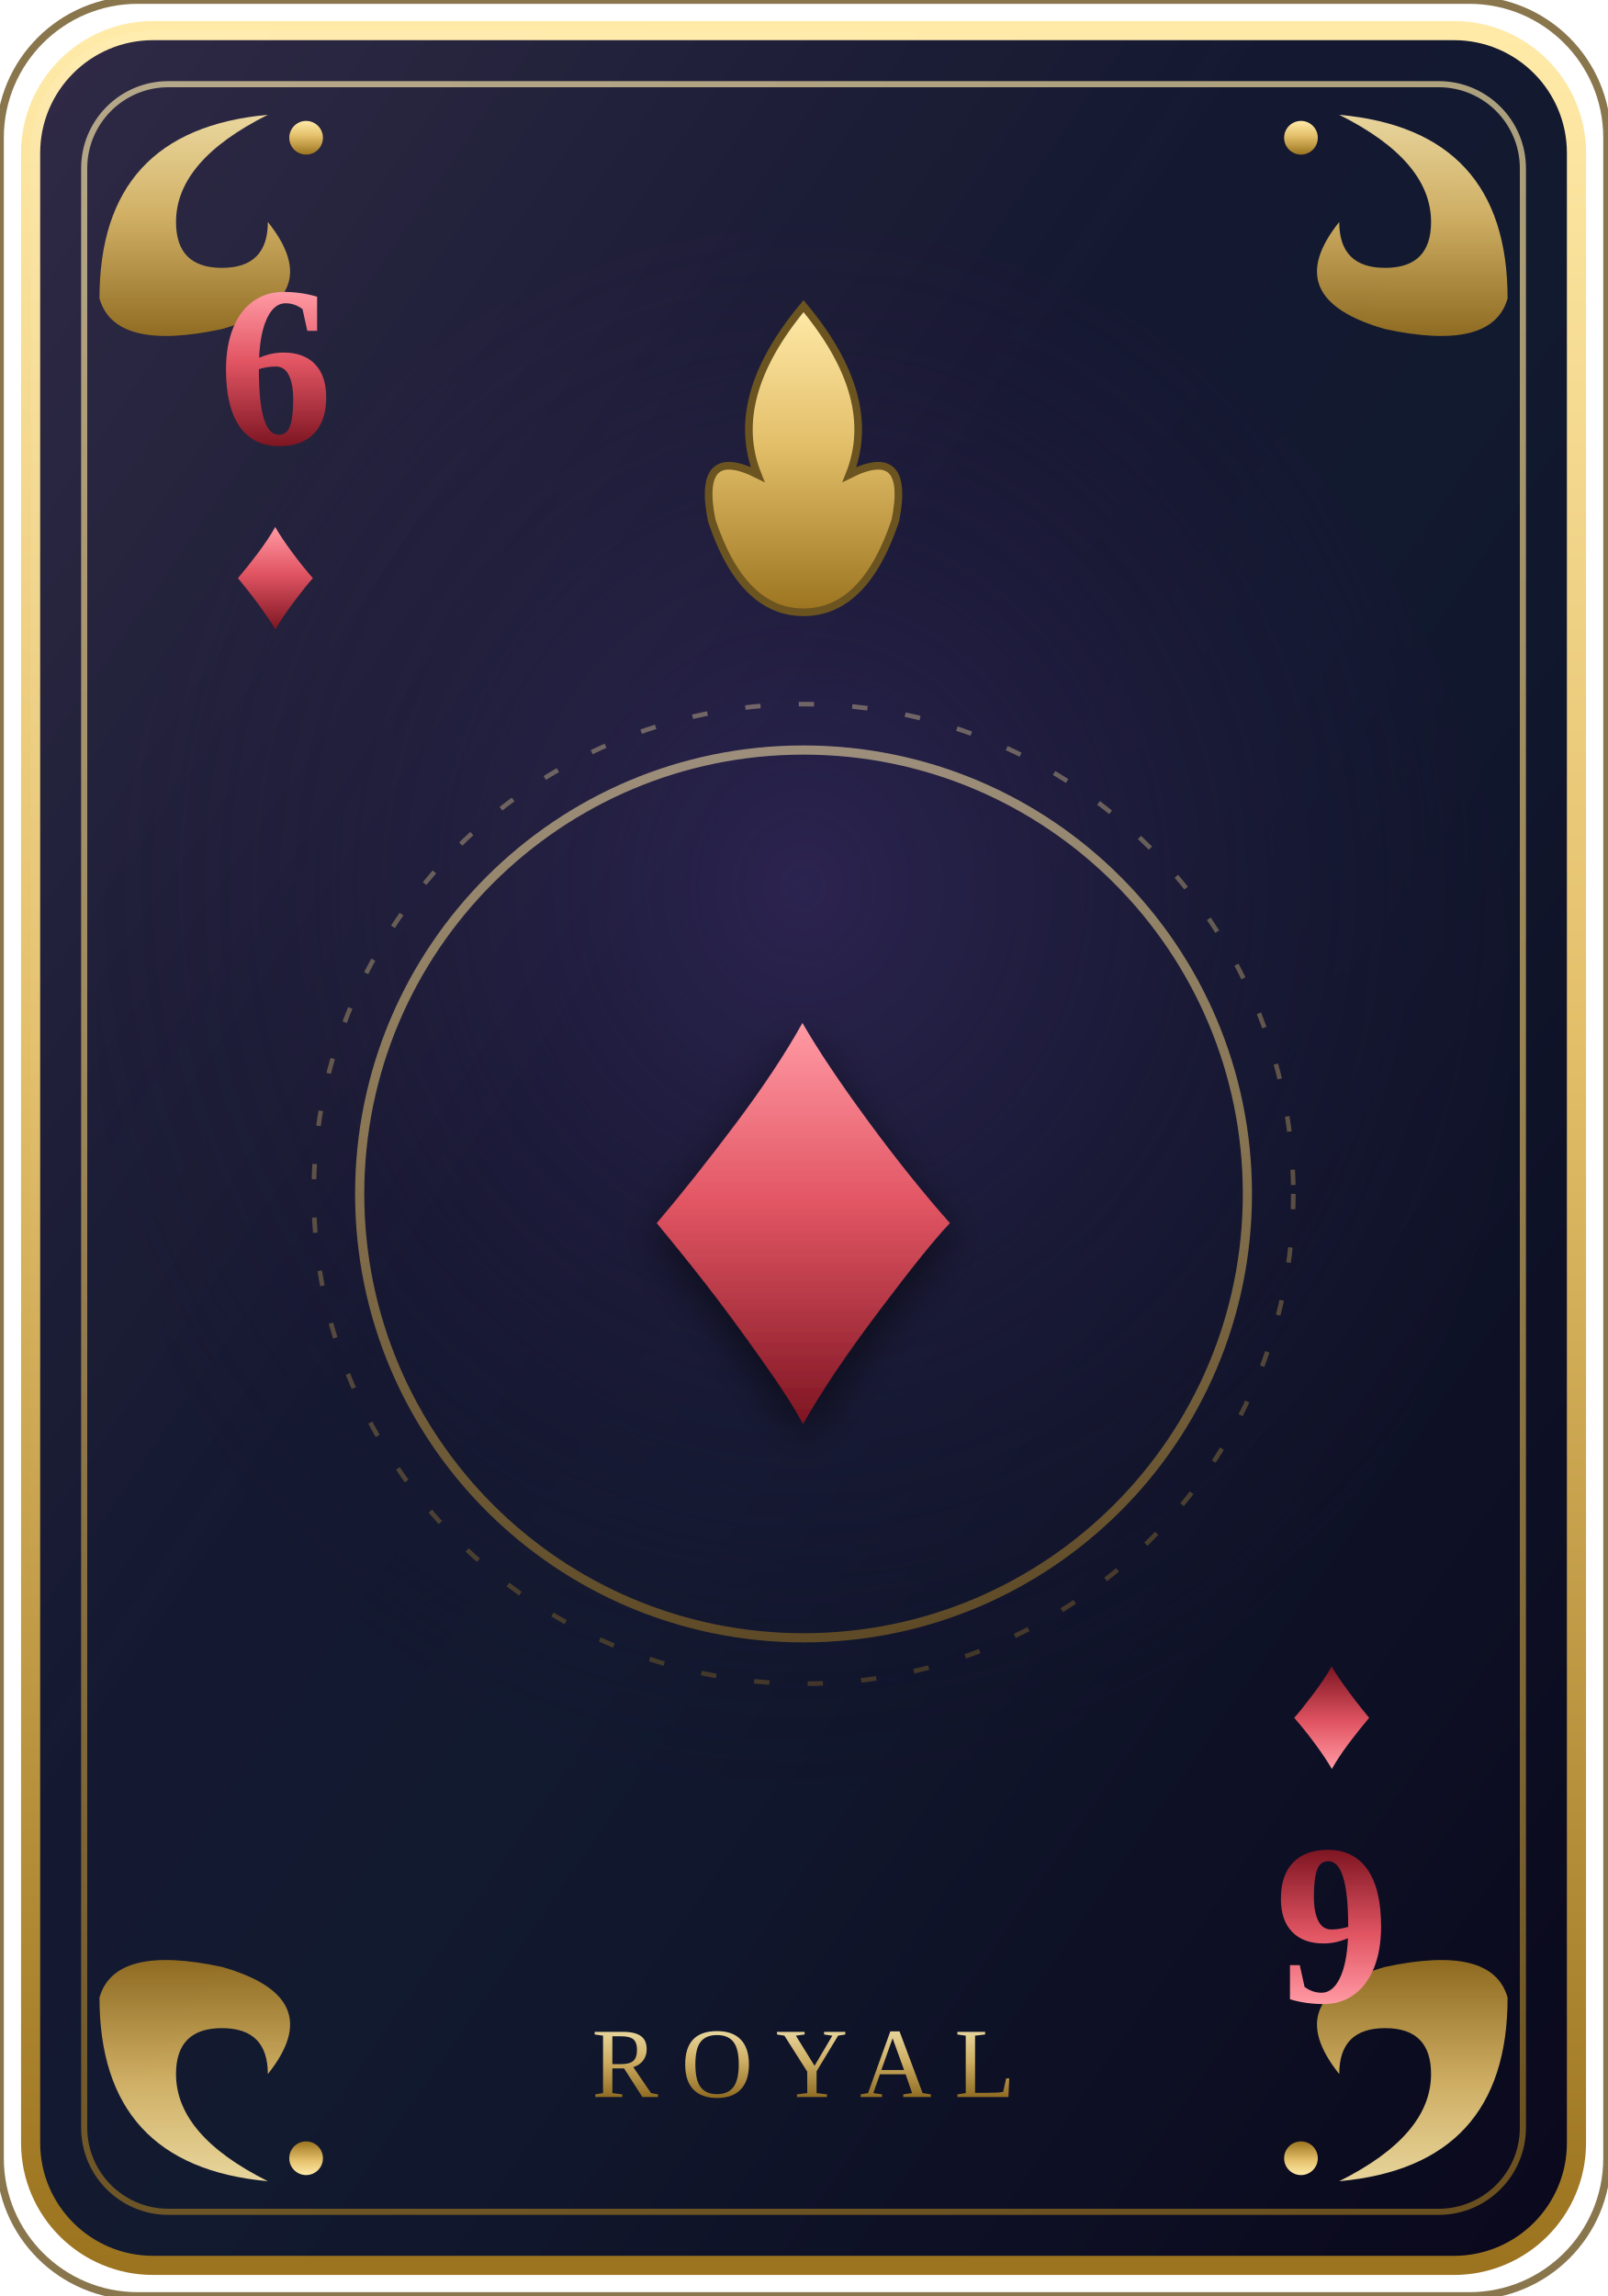
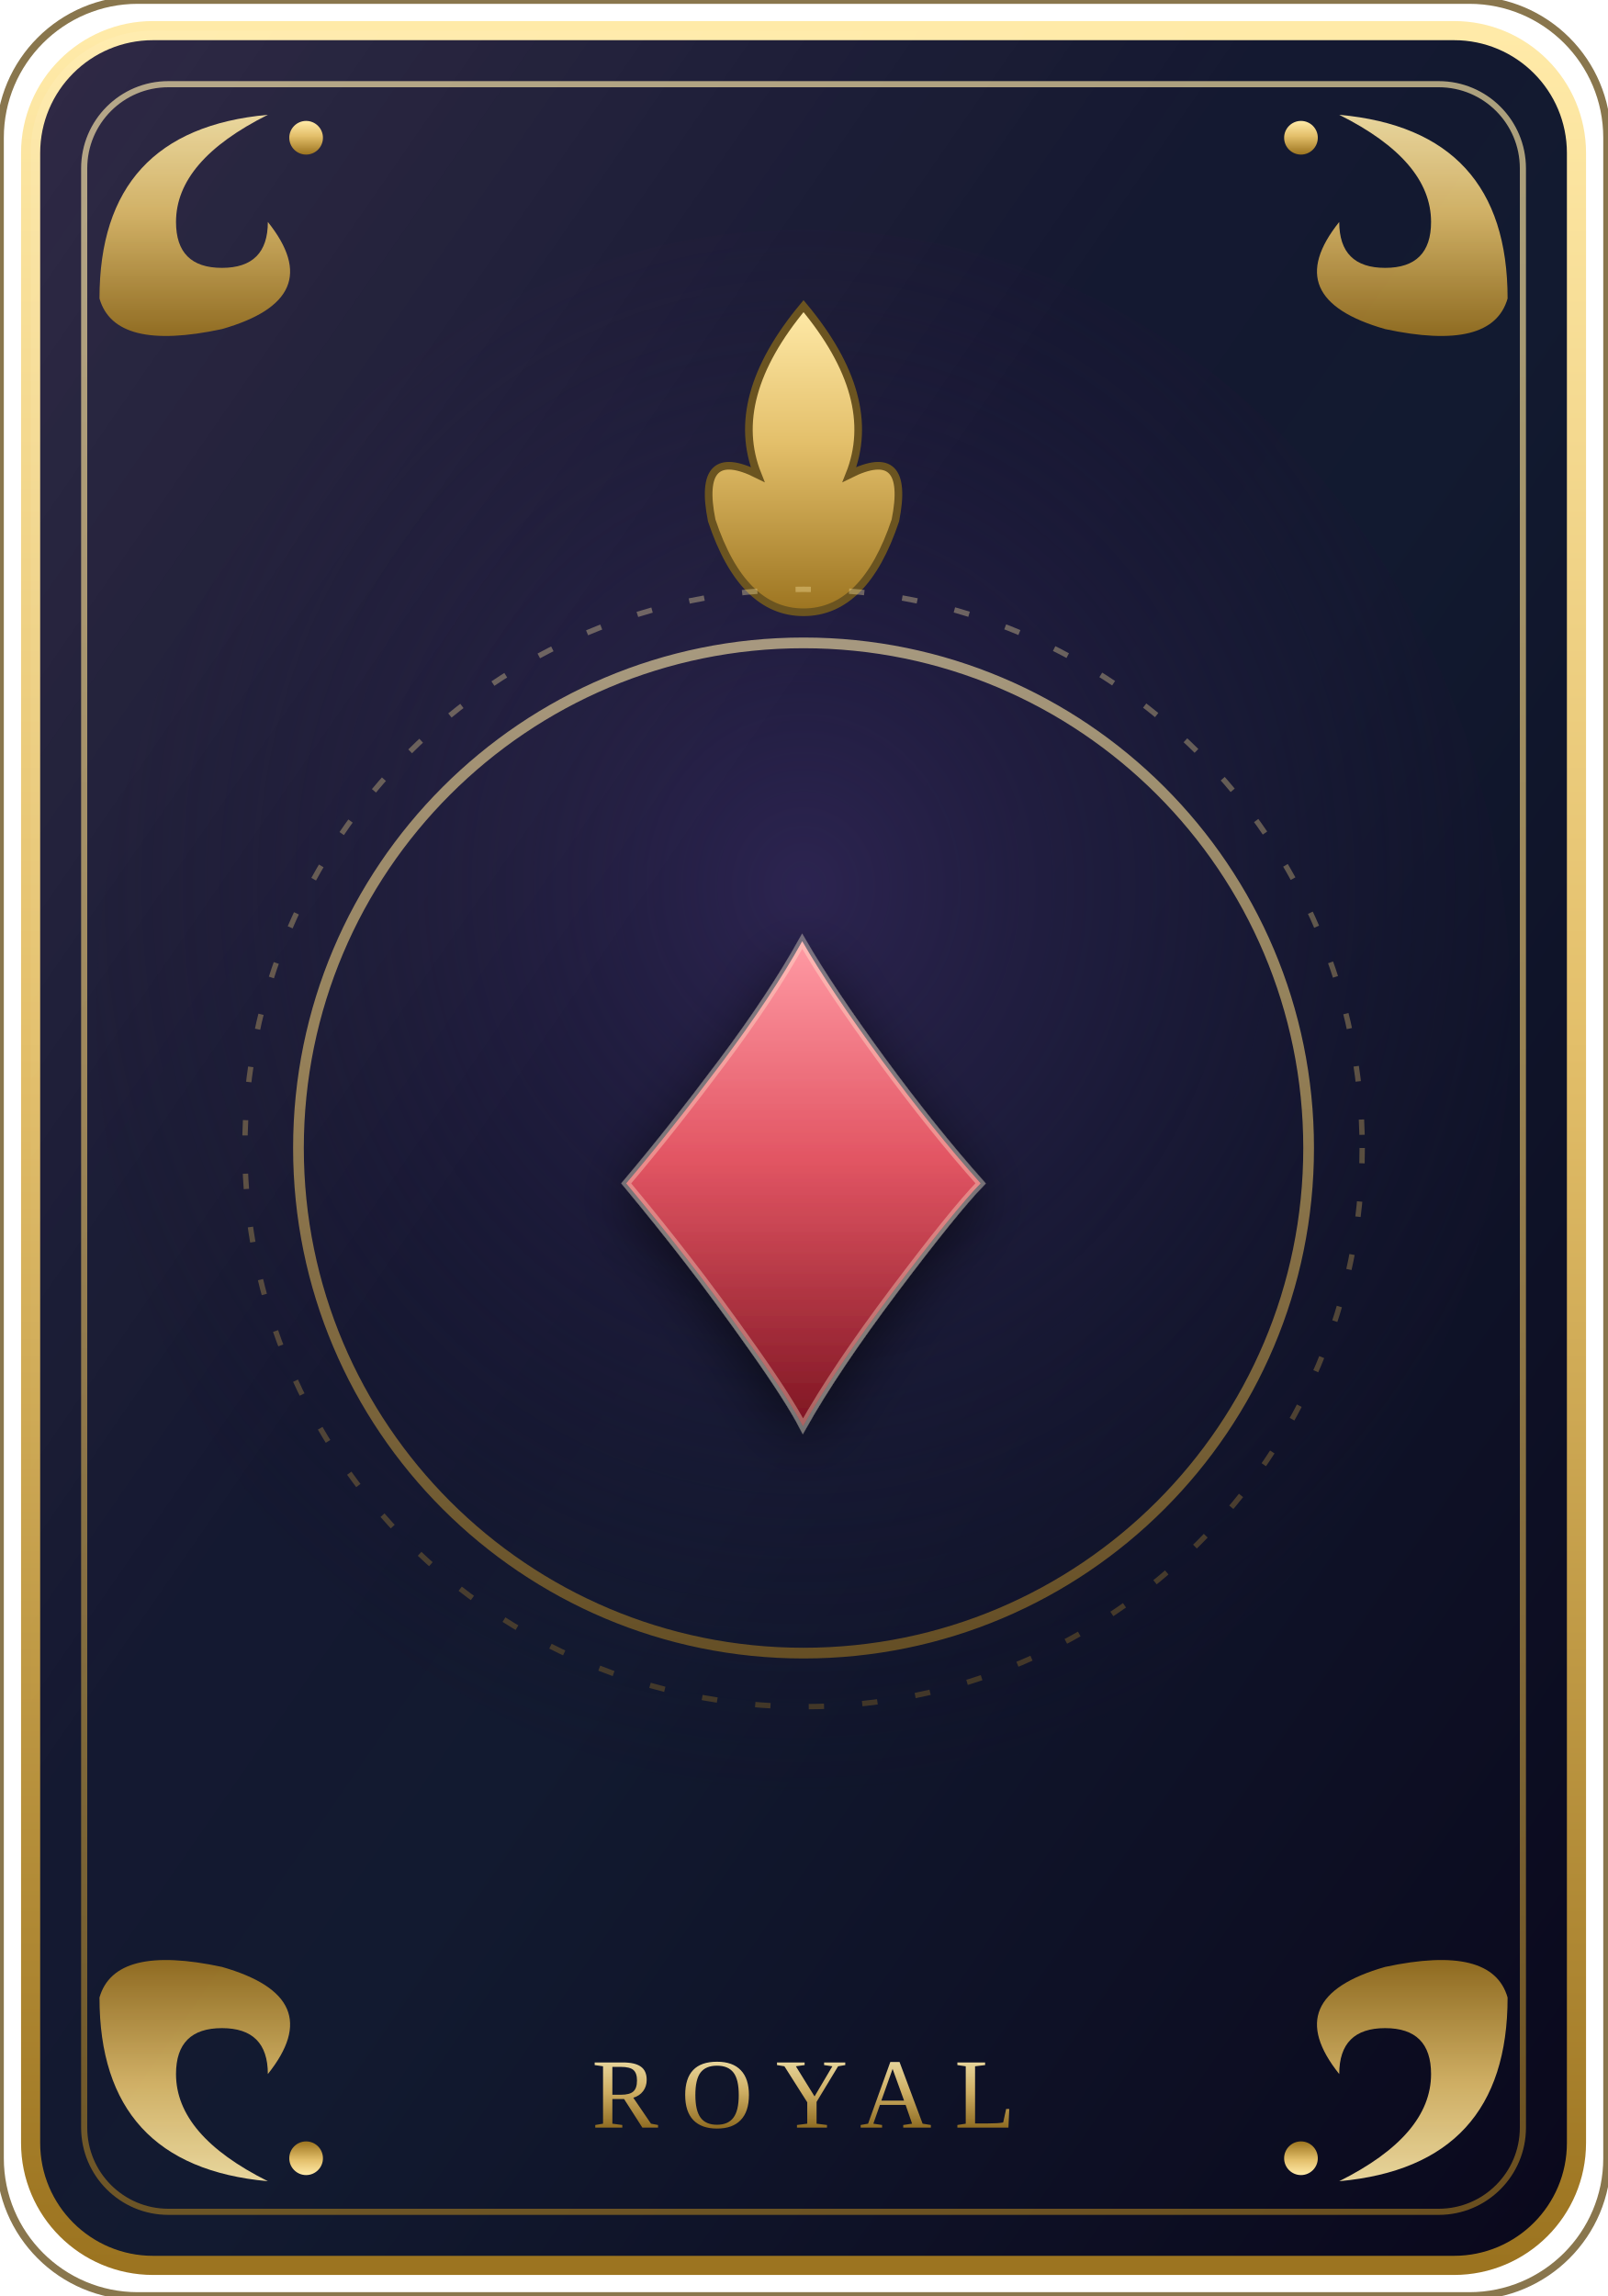
<svg xmlns="http://www.w3.org/2000/svg" viewBox="0 0 210 300">
  <defs>
    <linearGradient id="bg" x1="0" y1="0" x2="1" y2="1">
      <stop offset="0" stop-color="#1b1533" />
      <stop offset="0.55" stop-color="#121a30" />
      <stop offset="1" stop-color="#0a081c" />
    </linearGradient>
    <linearGradient id="gold" x1="0" y1="0" x2="0" y2="1">
      <stop offset="0" stop-color="#ffeaa8" />
      <stop offset="0.45" stop-color="#e3bf6a" />
      <stop offset="1" stop-color="#9c7420" />
    </linearGradient>
    <linearGradient id="ruby" x1="0" y1="0" x2="0" y2="1">
      <stop offset="0" stop-color="#ff9aa4" />
      <stop offset="0.45" stop-color="#e25563" />
      <stop offset="1" stop-color="#7e1522" />
    </linearGradient>
    <radialGradient id="glow" cx="0.5" cy="0.42" r="0.62">
      <stop offset="0" stop-color="#2c2450" />
      <stop offset="1" stop-color="rgba(20,16,40,0)" />
    </radialGradient>
    <linearGradient id="sheen" x1="0" y1="0" x2="1" y2="1">
      <stop offset="0" stop-color="rgba(255,255,255,0.09)" />
      <stop offset="0.4" stop-color="rgba(255,255,255,0)" />
    </linearGradient>
    <g id="flr">
      <path d="M0 26 Q0 4 22 2 Q10 8 10 16 Q10 22 16 22 Q22 22 22 16 Q30 26 16 30 Q2 33 0 26Z" fill="url(#gold)" opacity="0.9" />
      <circle cx="27" cy="5" r="2.2" fill="url(#gold)" />
    </g>
  </defs>
  <rect x="4" y="4" width="202" height="292" rx="16" fill="url(#bg)" stroke="url(#gold)" stroke-width="2.5" />
  <rect x="0" y="0" width="210" height="300" rx="18" fill="none" stroke="#6b5420" stroke-width="1" opacity="0.8" />
  <rect x="11" y="11" width="188" height="278" rx="11" fill="none" stroke="url(#gold)" stroke-width="0.8" opacity="0.65" />
  <ellipse cx="105" cy="132" rx="92.4" ry="102" fill="url(#glow)" />
  <rect x="4" y="4" width="202" height="292" rx="16" fill="url(#sheen)" />
  <use href="#flr" transform="translate(13,13)" />
  <use href="#flr" transform="translate(197,13) scale(-1,1)" />
  <use href="#flr" transform="translate(13,287) scale(1,-1)" />
  <use href="#flr" transform="translate(197,287) scale(-1,-1)" />
  <g transform="translate(105,60)" fill="url(#gold)">
    <path d="M0 -20 Q10 -8 6 2 Q14 -2 12 8 Q8 20 0 20 Q-8 20 -12 8 Q-14 -2 -6 2 Q-10 -8 0 -20Z" stroke="#6b5420" stroke-width="1" />
  </g>
-   <circle cx="105" cy="156" r="58" fill="none" stroke="url(#gold)" stroke-width="1.2" opacity="0.55" />
-   <circle cx="105" cy="156" r="64" fill="none" stroke="url(#gold)" stroke-width="0.6" opacity="0.35" stroke-dasharray="2 5" />
-   <text x="105" y="156" font-size="86" text-anchor="middle" dominant-baseline="central" fill="url(#ruby)" style="filter:drop-shadow(0 2px 3px rgba(0,0,0,0.55))">♦</text>
-   <text x="105" y="274" font-size="13" text-anchor="middle" fill="url(#gold)" opacity="0.9" font-family="Georgia, 'Times New Roman', serif" letter-spacing="3">ROYAL</text>
-   <g transform="translate(36,58)" text-anchor="middle">
-     <text y="0" font-size="30" font-weight="bold" font-family="Georgia, 'Times New Roman', serif" fill="url(#ruby)">6</text>
-     <text y="24" font-size="22" fill="url(#ruby)">♦</text>
-   </g>
-   <g transform="translate(174,242) rotate(180)" text-anchor="middle">
-     <text y="0" font-size="30" font-weight="bold" font-family="Georgia, 'Times New Roman', serif" fill="url(#ruby)">6</text>
-     <text y="24" font-size="22" fill="url(#ruby)">♦</text>
-   </g>
+   <circle cx="105" cy="150" r="66" fill="none" stroke="url(#gold)" stroke-width="1.4" opacity="0.6" />
+   <circle cx="105" cy="150" r="73" fill="none" stroke="url(#gold)" stroke-width="0.7" opacity="0.35" stroke-dasharray="2 5" />
+   <text x="105" y="150" font-size="104" text-anchor="middle" dominant-baseline="central" fill="url(#ruby)" stroke="rgba(255,244,214,0.35)" stroke-width="1" style="filter:drop-shadow(0 2px 4px rgba(0,0,0,0.6))">♦</text>
+   <text x="105" y="278" font-size="13" text-anchor="middle" fill="url(#gold)" opacity="0.9" font-family="Georgia, 'Times New Roman', serif" letter-spacing="3">ROYAL</text>
</svg>
